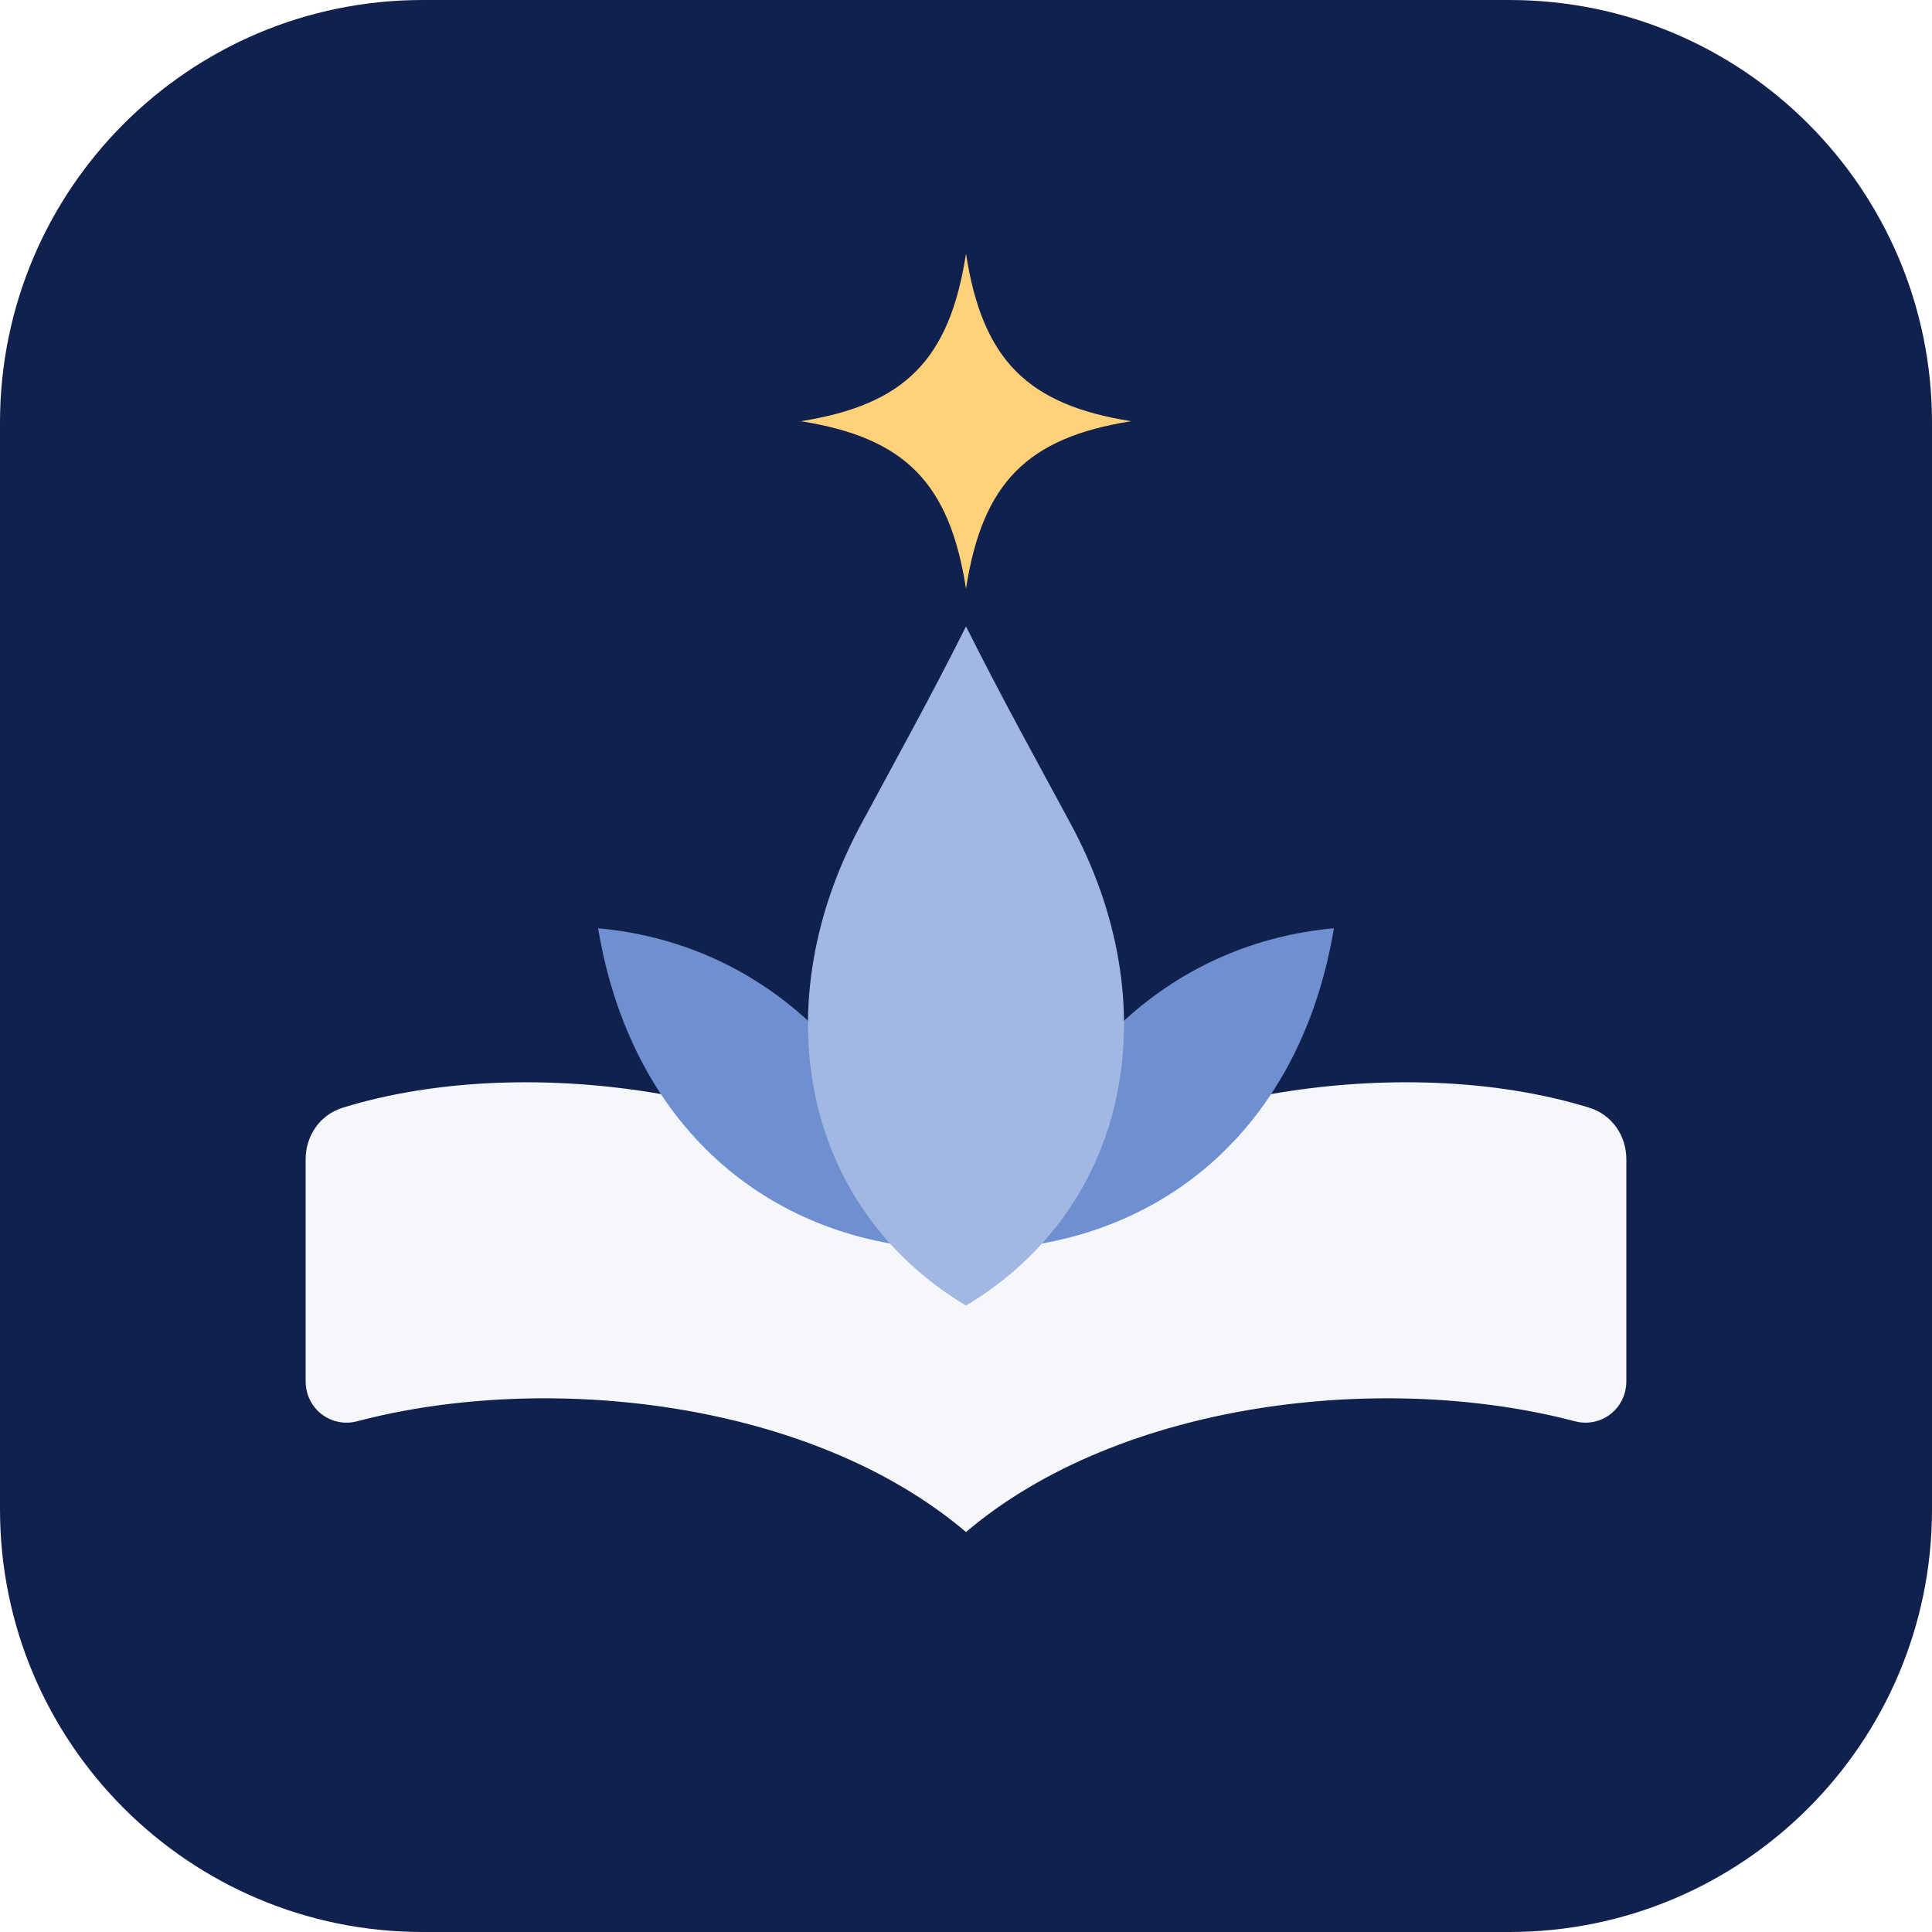
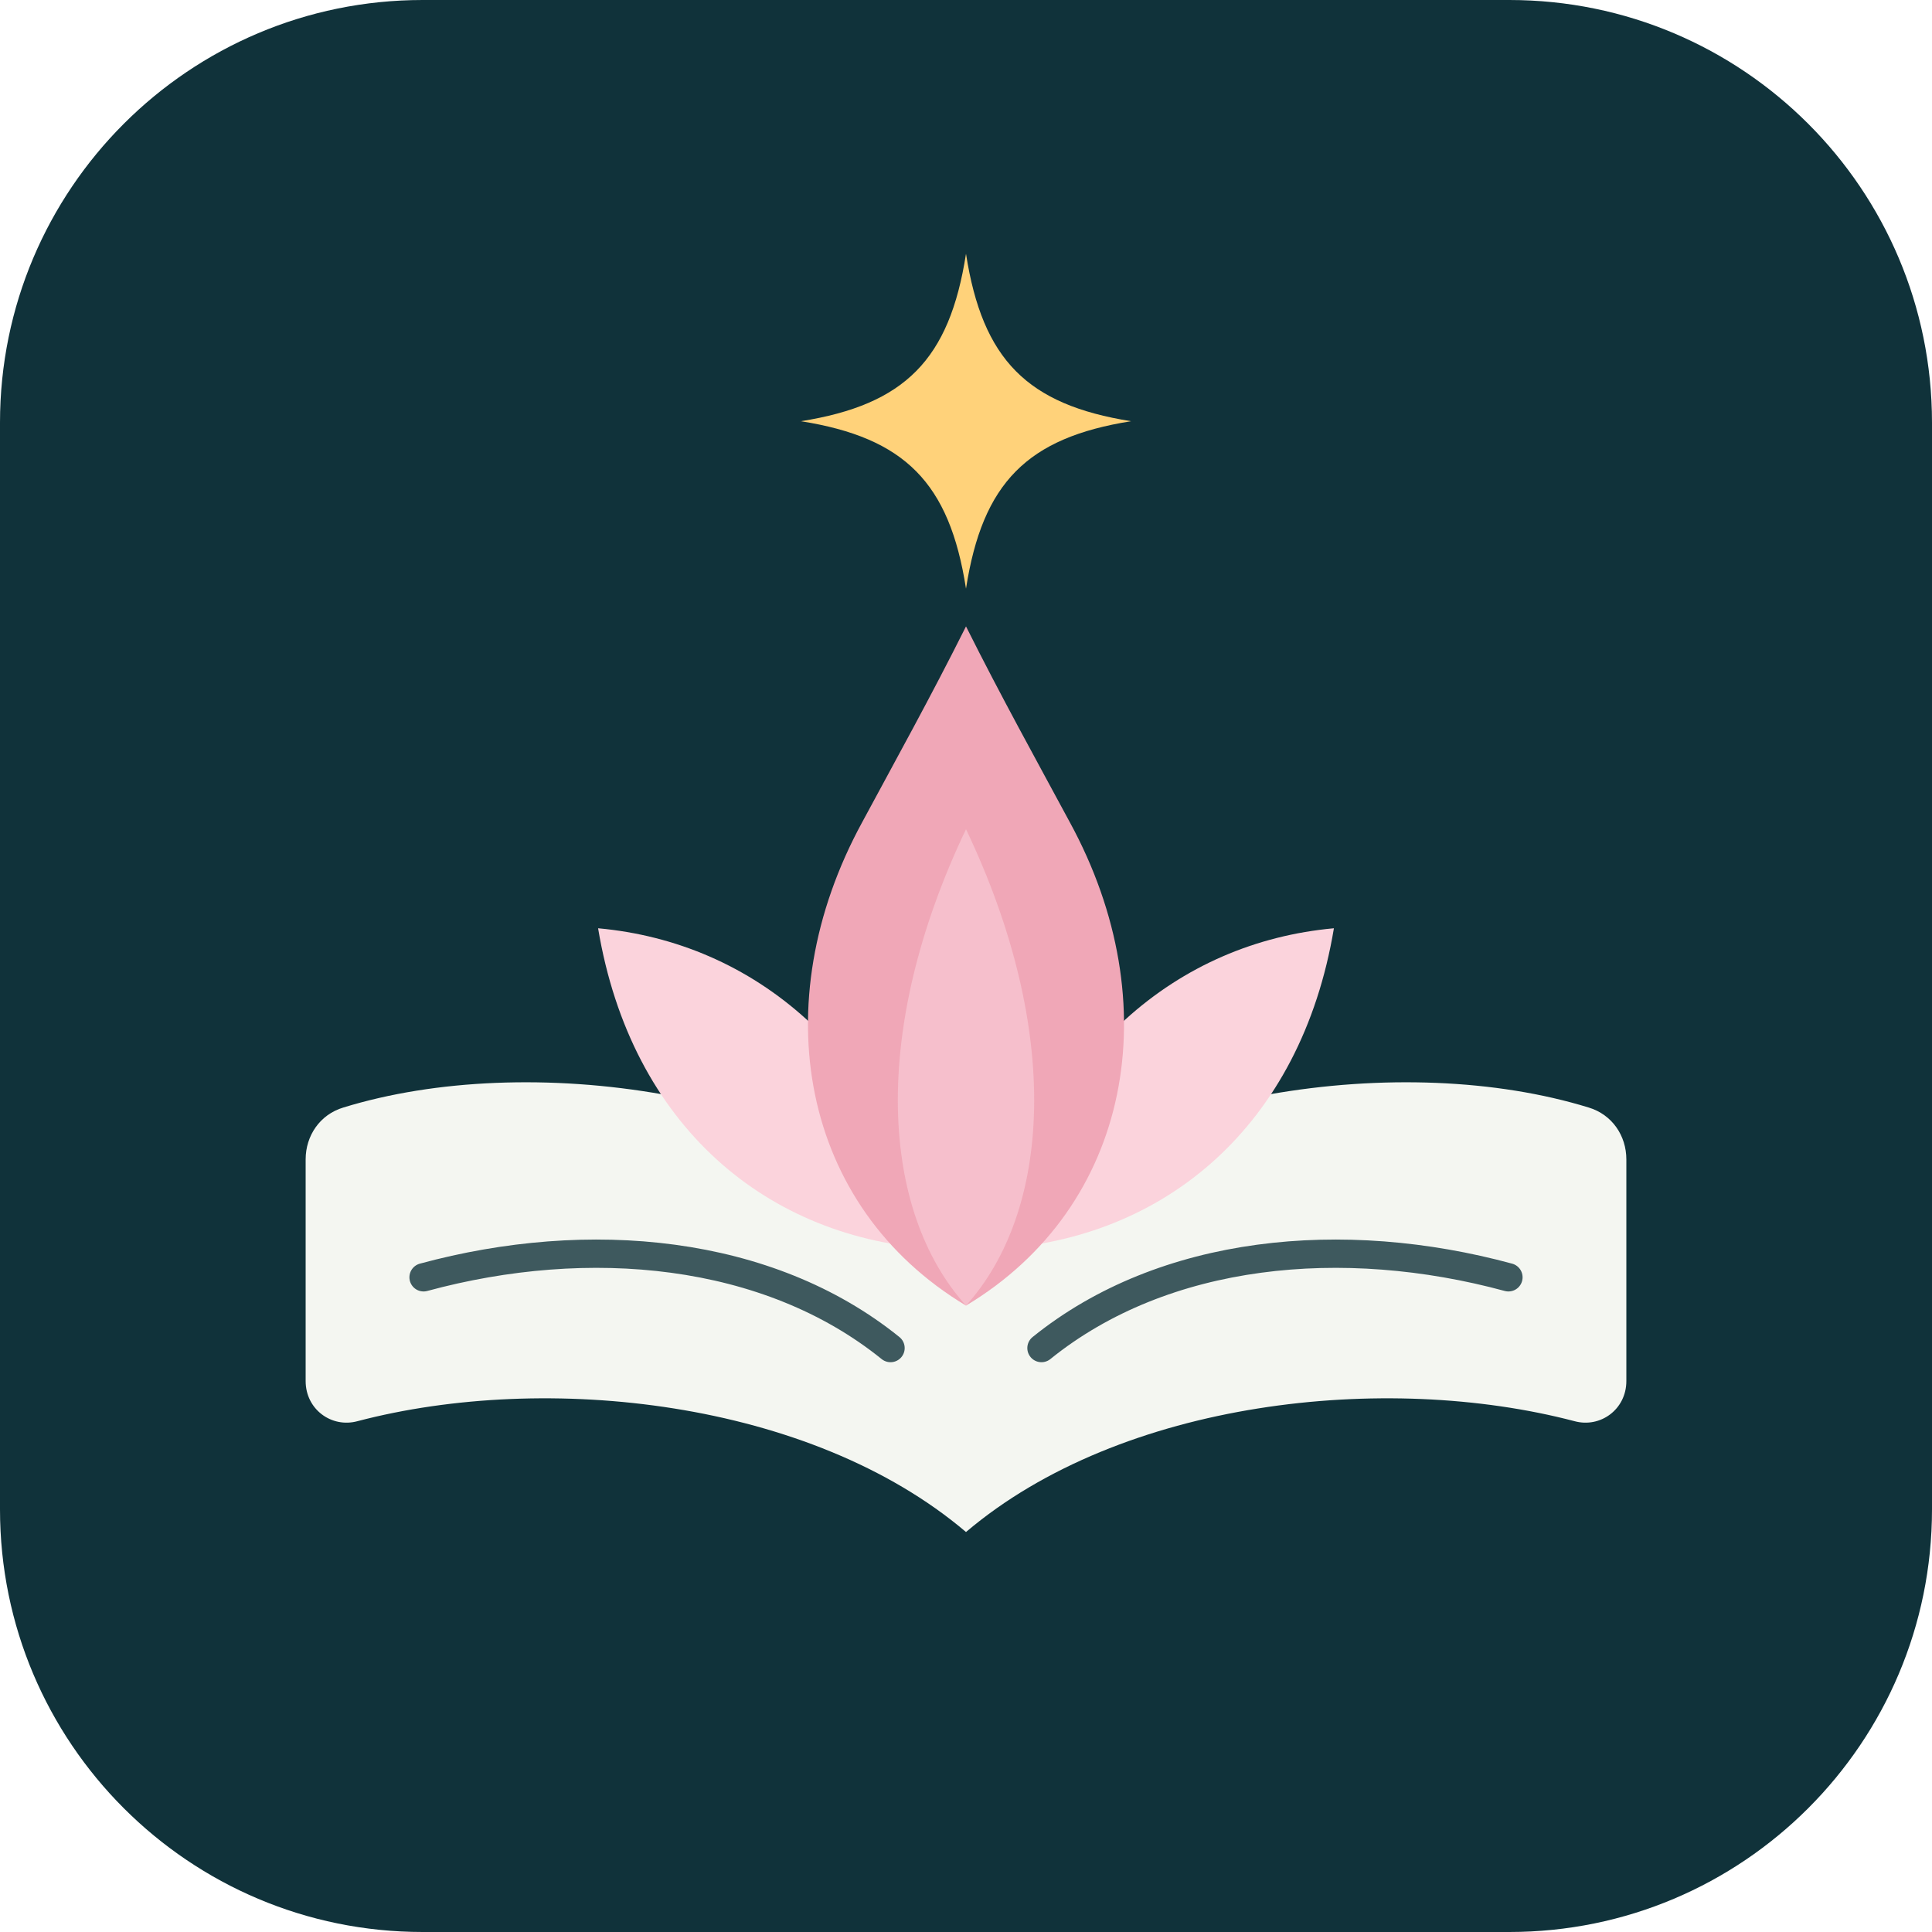
<svg xmlns="http://www.w3.org/2000/svg" viewBox="0 0 64 64">
-   <rect width="64" height="64" rx="14" fill="#11214D" />
+   <rect width="64" height="64" rx="14" fill="#10323A" />
  <g transform="translate(7 7) scale(0.78125)">
-     <path d="M32 43.2 C25.2 37.2 13.4 35.6 5.6 38 C4.6 38.3 4 39.2 4 40.2 L4 49.6 C4 50.8 5.1 51.6 6.2 51.3 C14.2 49.2 25.4 50.4 32 56 C38.6 50.4 49.8 49.2 57.8 51.3 C58.9 51.6 60 50.8 60 49.6 L60 40.2 C60 39.2 59.4 38.3 58.4 38 C50.6 35.6 38.8 37.2 32 43.2 Z" fill="#F6F7FB" />
-     <path d="M30.8 44 C23.6 43.6 17.8 38.8 16.4 30.4 C23 31 28.6 35.6 30.8 44 Z" fill="#6E8FD0" />
-     <path d="M33.2 44 C40.4 43.6 46.2 38.8 47.6 30.4 C41 31 35.4 35.6 33.2 44 Z" fill="#6E8FD0" />
-     <path d="M32 46.4 C25 42.2 23.4 33.6 27.6 25.9 C29 23.3 30.5 20.6 32 17.6 C33.5 20.6 35 23.3 36.4 25.9 C40.6 33.6 39 42.2 32 46.4 Z" fill="#A2B8E3" />
+     <path d="M32 43.2 C25.2 37.2 13.4 35.6 5.6 38 C4.6 38.3 4 39.2 4 40.2 L4 49.6 C4 50.8 5.1 51.6 6.2 51.3 C14.2 49.2 25.4 50.4 32 56 C38.6 50.4 49.8 49.2 57.8 51.3 C58.9 51.6 60 50.8 60 49.6 L60 40.2 C60 39.2 59.4 38.3 58.4 38 C50.6 35.6 38.8 37.2 32 43.2 Z" fill="#F4F6F1" />
+     <path d="M9 45.2 C16 43.3 23.6 44 28.8 48.2" fill="none" stroke="#10323A" stroke-width="1.2" stroke-linecap="round" opacity="0.8" />
+     <path d="M55 45.2 C48 43.3 40.4 44 35.2 48.2" fill="none" stroke="#10323A" stroke-width="1.2" stroke-linecap="round" opacity="0.8" />
+     <path d="M30.8 44 C23.6 43.6 17.8 38.8 16.4 30.4 C23 31 28.6 35.6 30.8 44 Z" fill="#FBD3DC" />
+     <path d="M33.2 44 C40.4 43.6 46.2 38.8 47.6 30.4 C41 31 35.4 35.6 33.2 44 Z" fill="#FBD3DC" />
+     <path d="M32 46.4 C25 42.2 23.4 33.6 27.6 25.9 C29 23.3 30.5 20.6 32 17.6 C33.5 20.6 35 23.3 36.4 25.9 C40.6 33.6 39 42.2 32 46.4 Z" fill="#F0A7B7" />
+     <path d="M32 46.4 C28.4 42.4 27.9 34.8 32 26.2 C36.1 34.8 35.6 42.4 32 46.4 Z" fill="#FBD3DC" opacity="0.55" />
    <path d="M32 1.8 C32.7 6.3 34.6 8.2 39 8.9 C34.6 9.6 32.7 11.5 32 16 C31.3 11.5 29.4 9.6 25 8.9 C29.4 8.2 31.3 6.3 32 1.8 Z" fill="#FFD27A" />
  </g>
</svg>
